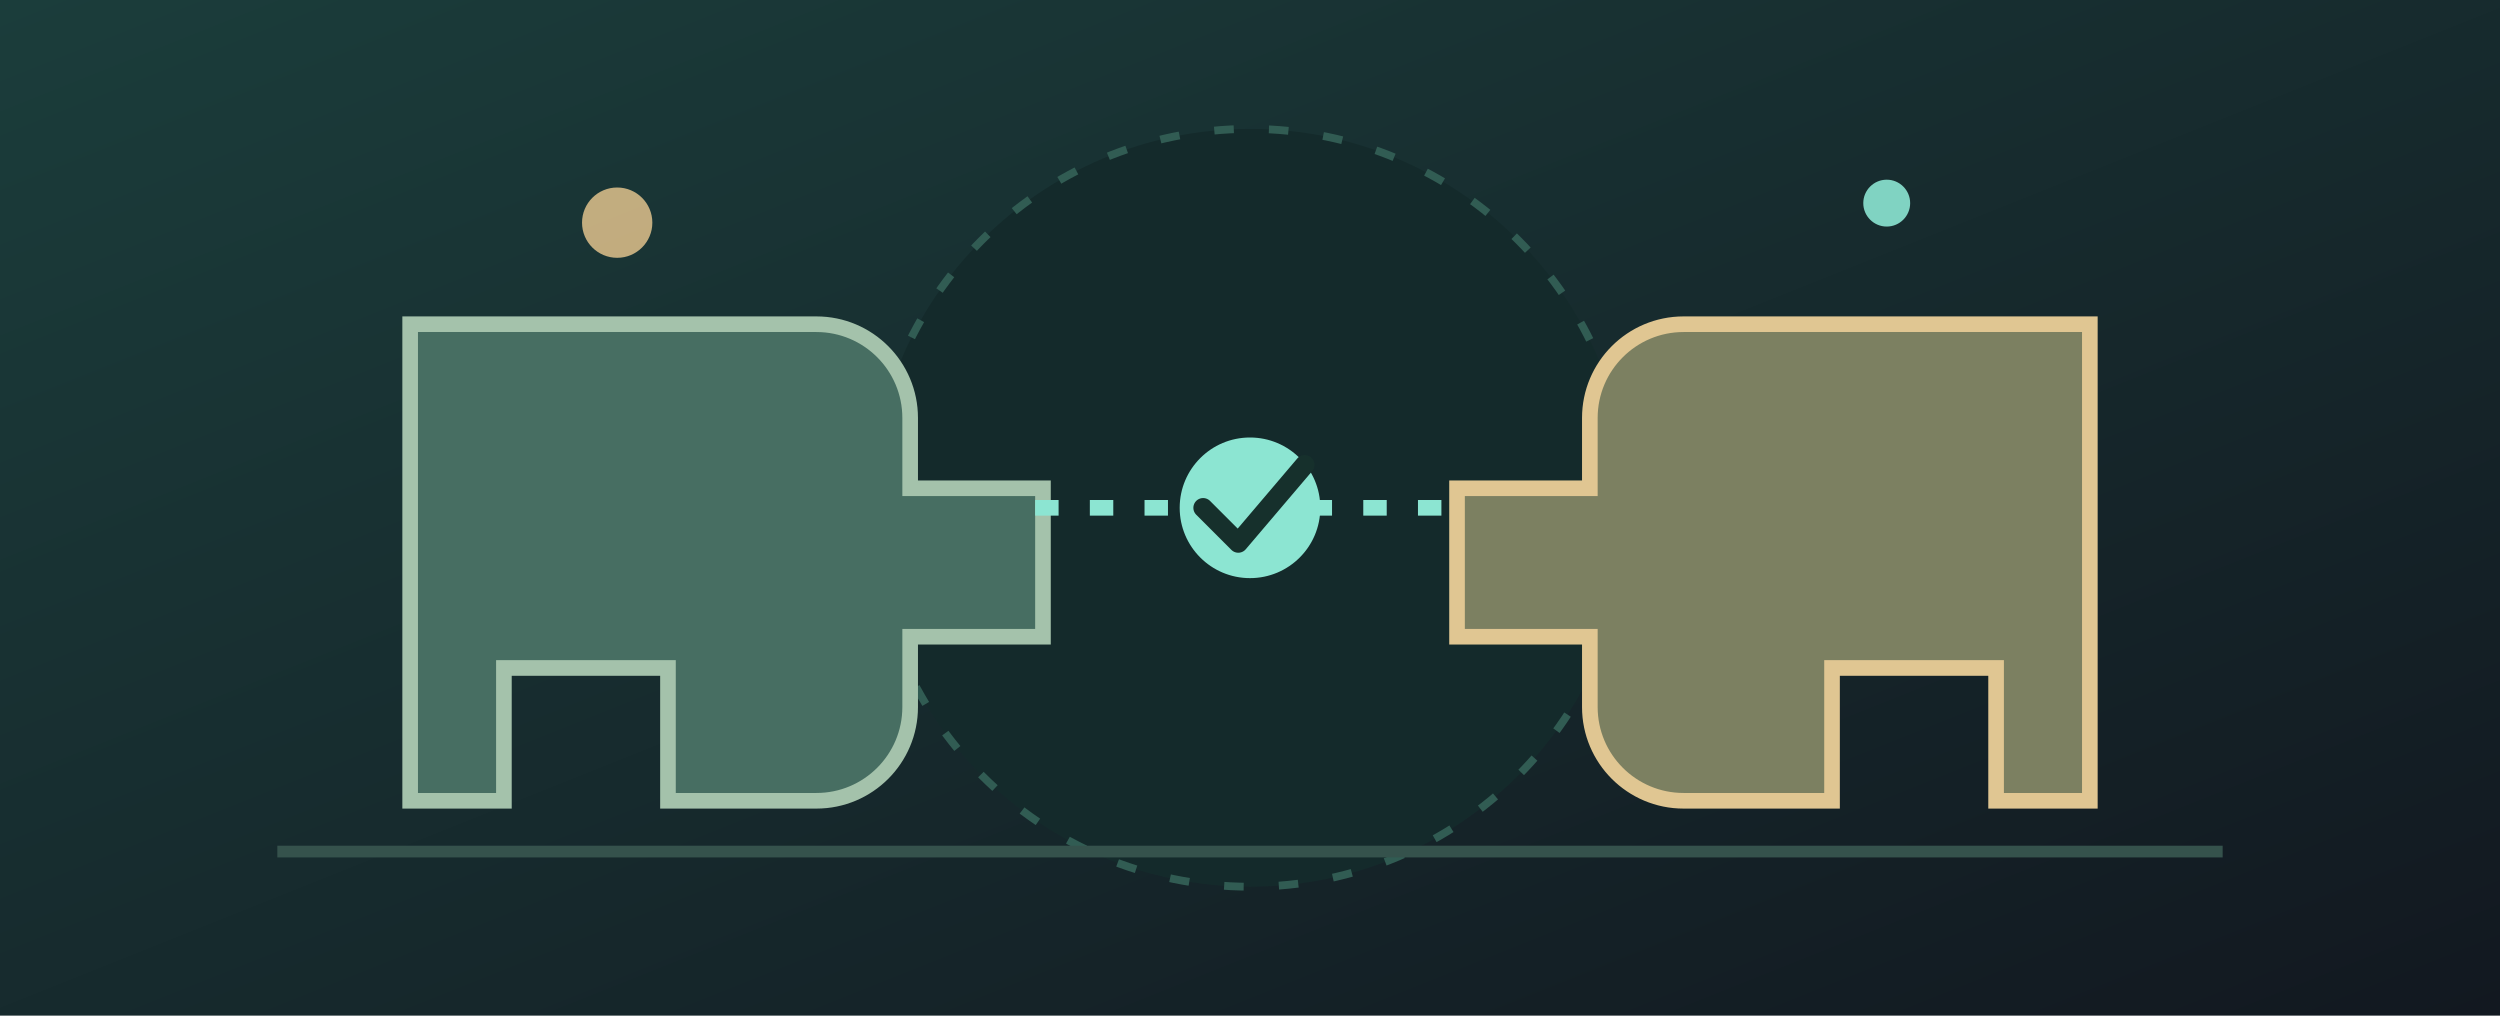
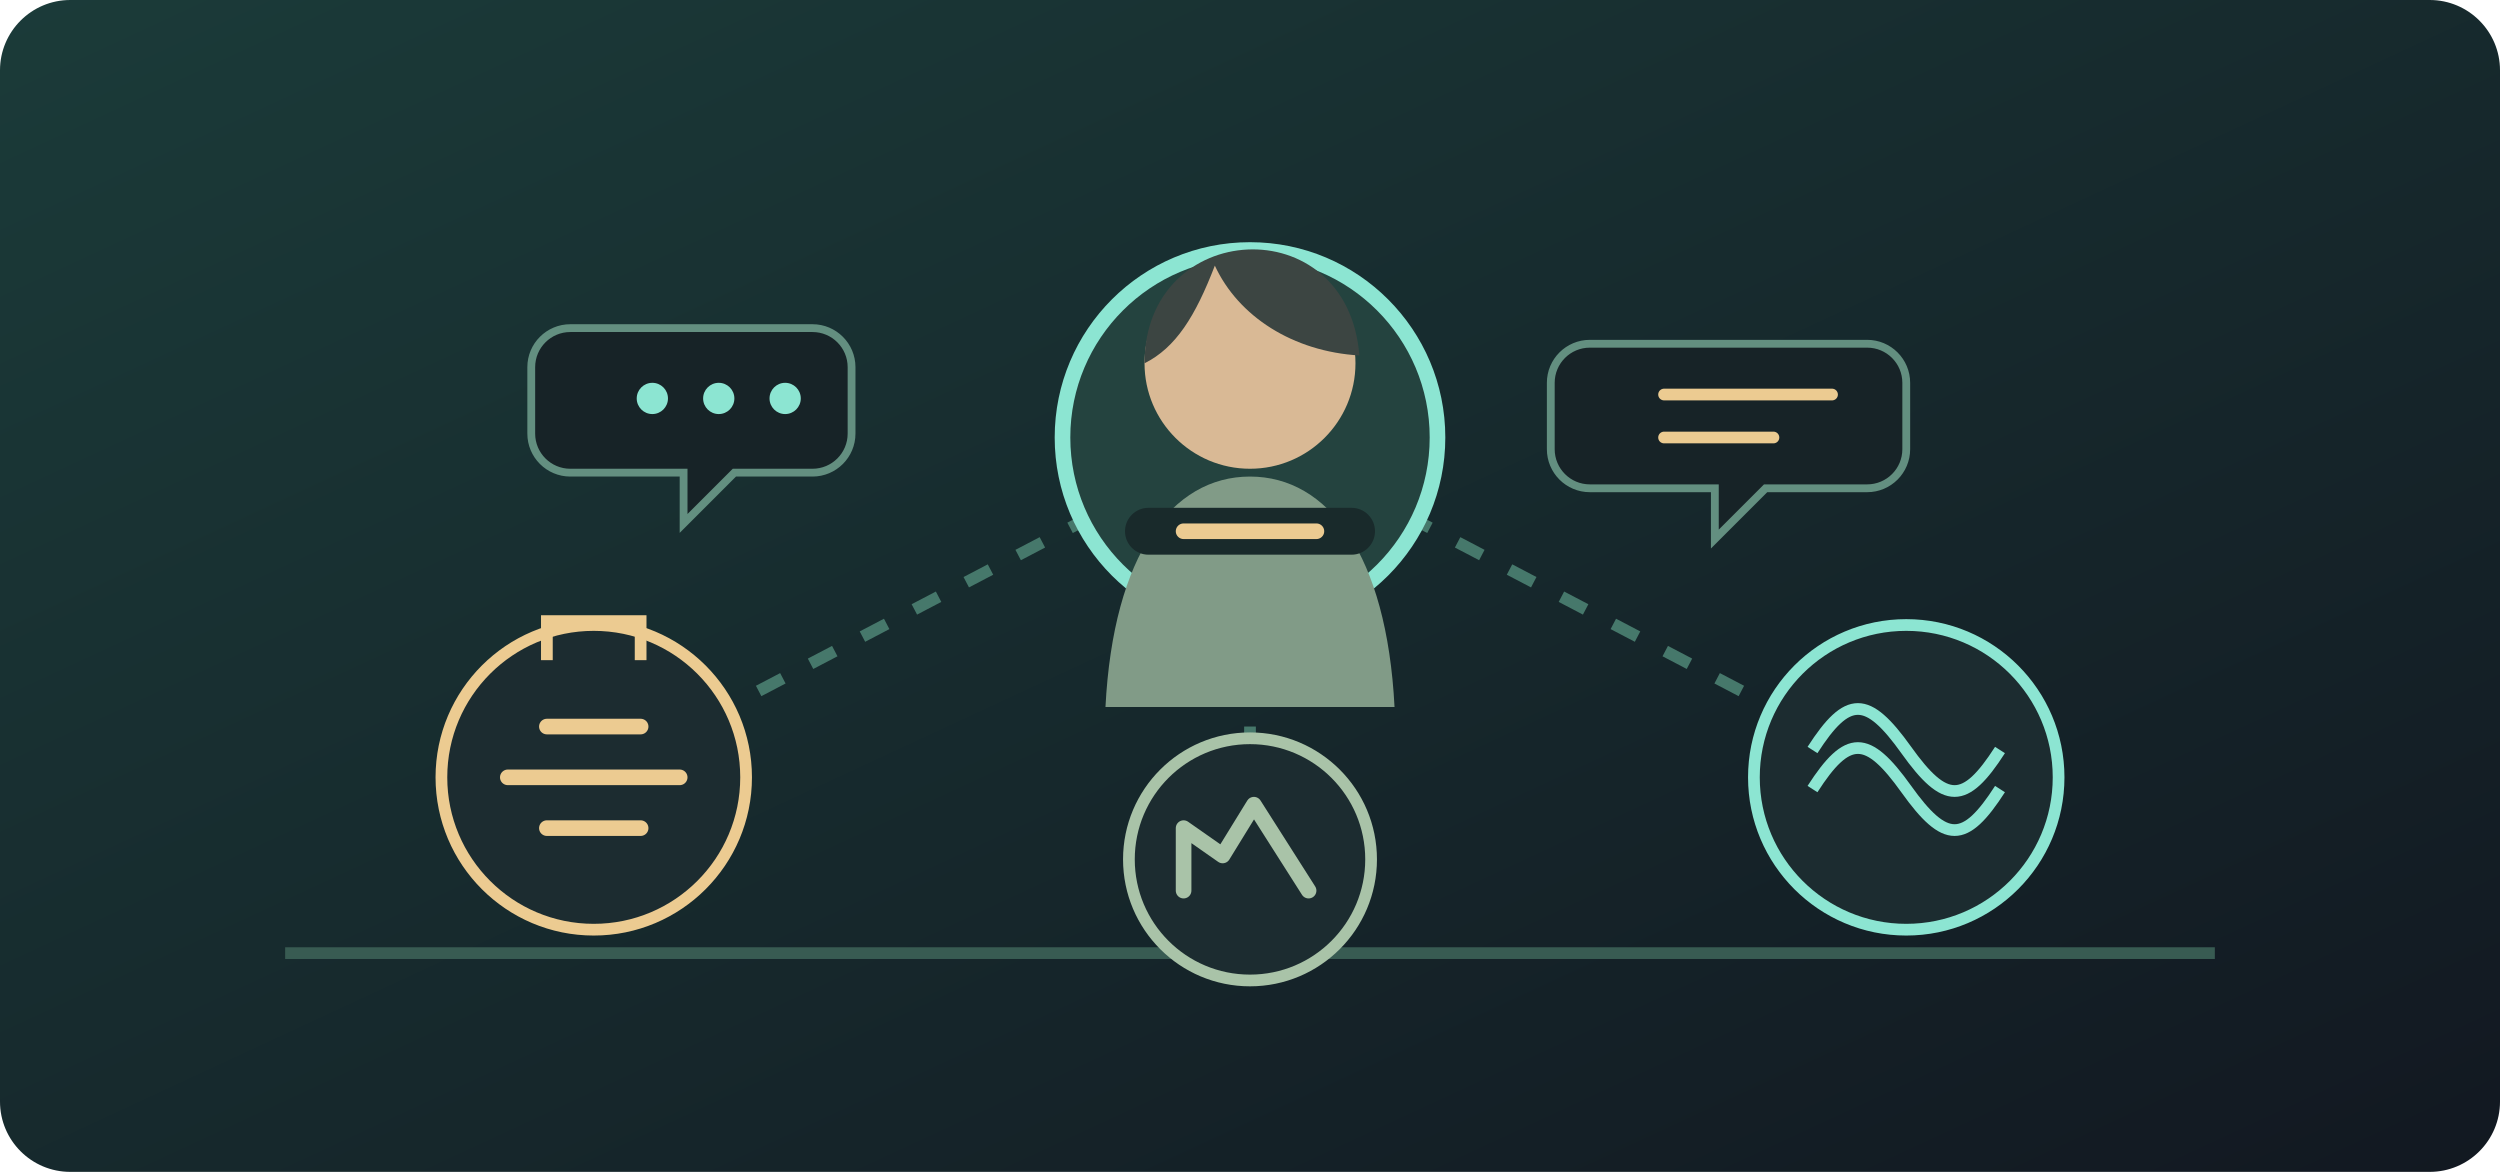
- <svg xmlns="http://www.w3.org/2000/svg" viewBox="0 0 640 260">
+ <svg xmlns="http://www.w3.org/2000/svg" viewBox="0 0 640 300" role="img" aria-labelledby="title desc">
  <defs>
-     <linearGradient id="a" x2="1" y2="1">
-       <stop stop-color="#1b3d3b" />
-       <stop offset="1" stop-color="#121820" />
+     <linearGradient id="bg" x2="1" y2="1">
+       <stop stop-color="#1b3b39" />
+       <stop offset="1" stop-color="#121821" />
    </linearGradient>
  </defs>
-   <rect width="640" height="260" fill="url(#a)" />
-   <circle cx="320" cy="130" r="97" fill="#142a2b" stroke="#315c53" stroke-dasharray="5 9" stroke-width="2" />
-   <path d="M105 83h104a24 24 0 0124 24v18h34v38h-34v18a24 24 0 01-24 24h-38v-34h-42v34h-24z" fill="#476e62" stroke="#a4c2ab" stroke-width="4" />
-   <path d="M535 83H431a24 24 0 00-24 24v18h-34v38h34v18a24 24 0 0024 24h38v-34h42v34h24z" fill="#7c8061" stroke="#e0c692" stroke-width="4" />
-   <path d="M265 130h110" stroke="#8ce5d2" stroke-width="4" stroke-dasharray="6 8" />
-   <circle cx="320" cy="130" r="18" fill="#8ce5d2" />
-   <path d="M308 130l9 9 17-20" fill="none" stroke="#16302c" stroke-width="5" stroke-linecap="round" stroke-linejoin="round" />
-   <circle cx="158" cy="57" r="9" fill="#eccb91" opacity=".8" />
-   <circle cx="483" cy="52" r="6" fill="#8ce5d2" opacity=".9" />
-   <path d="M71 218h498" stroke="#35524c" stroke-width="3" />
+   <rect width="640" height="300" rx="18" fill="url(#bg)" />
+   <path d="M73 244h494" stroke="#385b52" stroke-width="3" />
+   <path d="M320 111L152 199m168-88 168 88m-168-88v99" fill="none" stroke="#46786b" stroke-width="3" stroke-dasharray="7 8" />
+   <circle cx="320" cy="112" r="48" fill="#24433f" stroke="#8ce5d2" stroke-width="4" />
+   <path d="M283 181c2-39 17-59 37-59s35 20 37 59" fill="#819b87" />
+   <circle cx="320" cy="93" r="27" fill="#d9b995" />
+   <path d="M293 93c0-37 52-40 55-2-17-1-31-10-37-23-5 13-10 21-18 25" fill="#3c4542" />
+   <rect x="288" y="130" width="64" height="12" rx="6" fill="#192a2b" />
+   <path d="M303 136h34" stroke="#eccb91" stroke-width="4" stroke-linecap="round" />
+   <circle cx="152" cy="199" r="39" fill="#1c2c30" stroke="#eccb91" stroke-width="3" />
+   <path d="M130 199h44m-34-13h24m-24 26h24" stroke="#eccb91" stroke-width="4" stroke-linecap="round" />
+   <path d="M140 169v-10h24v10" fill="none" stroke="#eccb91" stroke-width="3" />
+   <circle cx="488" cy="199" r="39" fill="#1c2c30" stroke="#8ce5d2" stroke-width="3" />
+   <path d="M464 202c9-14 14-14 24 0s15 14 24 0m-48-10c9-14 14-14 24 0s15 14 24 0" fill="none" stroke="#8ce5d2" stroke-width="3" />
+   <circle cx="320" cy="220" r="31" fill="#1c2c30" stroke="#a9c3a8" stroke-width="3" />
+   <path d="M303 228v-16l10 7 8-13 14 22" fill="none" stroke="#a9c3a8" stroke-width="4" stroke-linecap="round" stroke-linejoin="round" />
+   <path d="M146 84h62a10 10 0 0 1 10 10v17a10 10 0 0 1-10 10h-20l-13 13v-13h-29a10 10 0 0 1-10-10V94a10 10 0 0 1 10-10m261 4h71a10 10 0 0 1 10 10v17a10 10 0 0 1-10 10h-26l-13 13v-13h-32a10 10 0 0 1-10-10V98a10 10 0 0 1 10-10" fill="#172327" stroke="#638f80" stroke-width="2" />
+   <circle cx="167" cy="102" r="4" fill="#8ce5d2" />
+   <circle cx="184" cy="102" r="4" fill="#8ce5d2" />
+   <circle cx="201" cy="102" r="4" fill="#8ce5d2" />
+   <path d="M426 101h43m-43 11h28" stroke="#eccb91" stroke-width="3" stroke-linecap="round" />
</svg>
